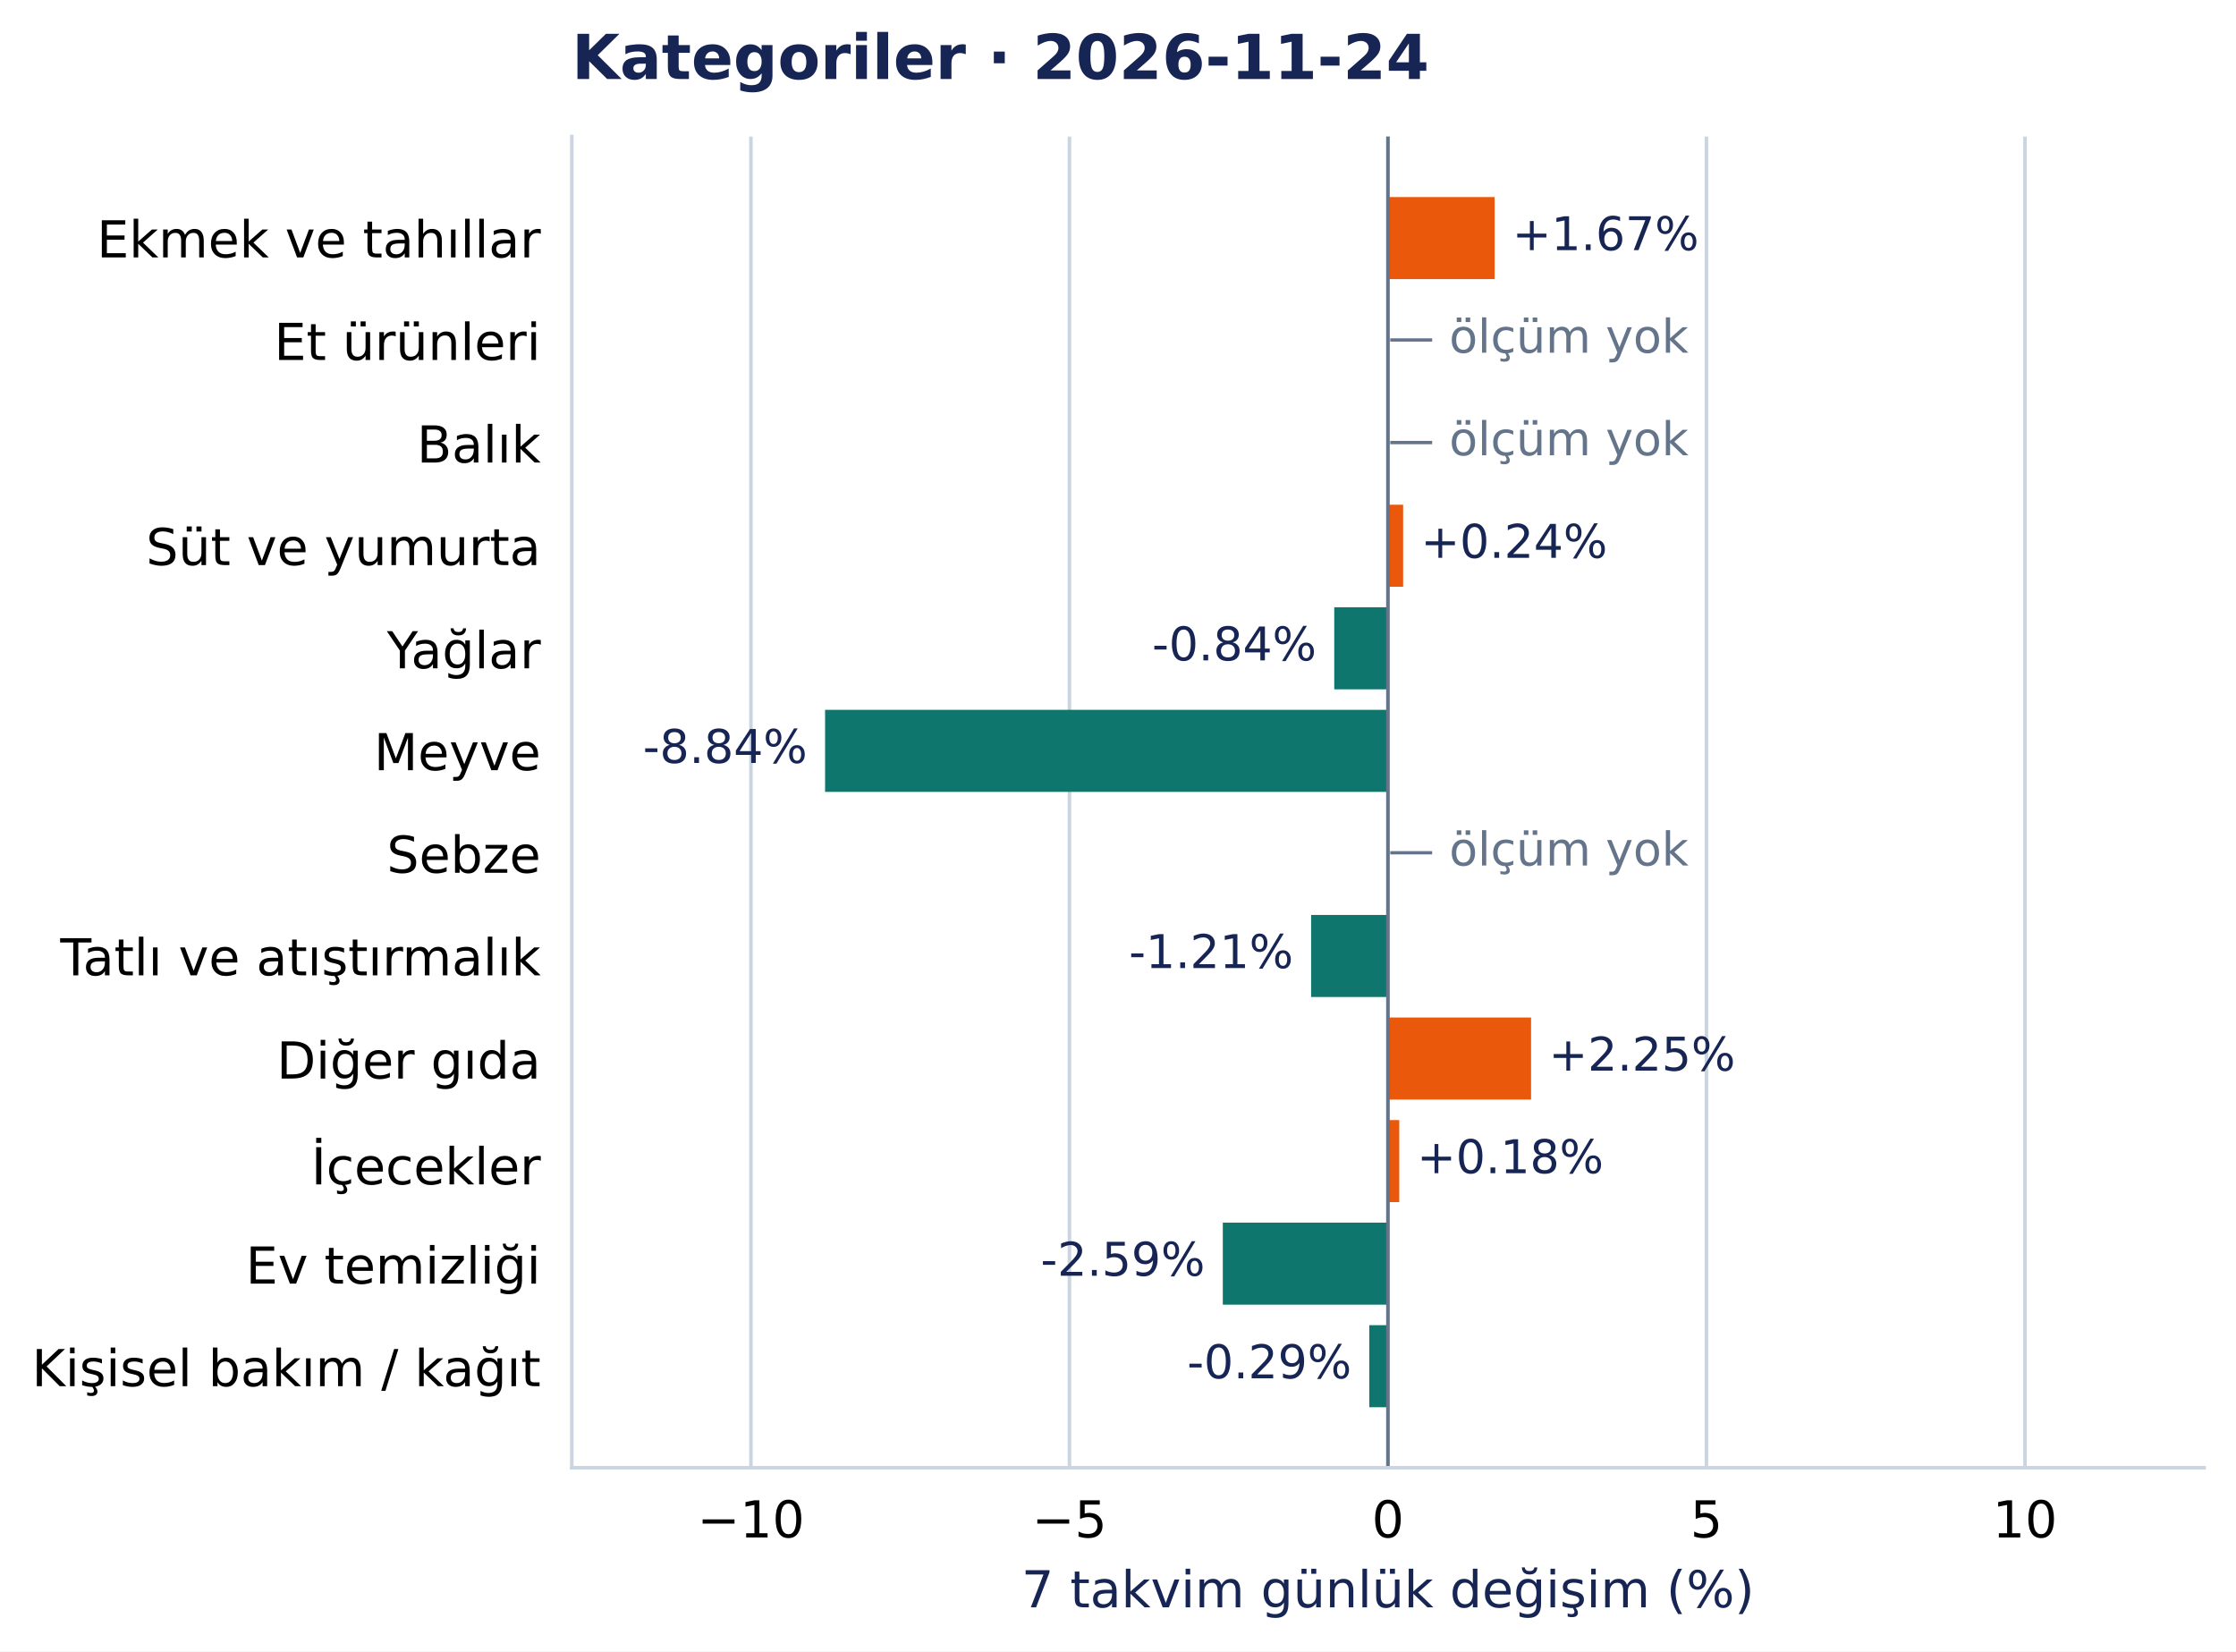
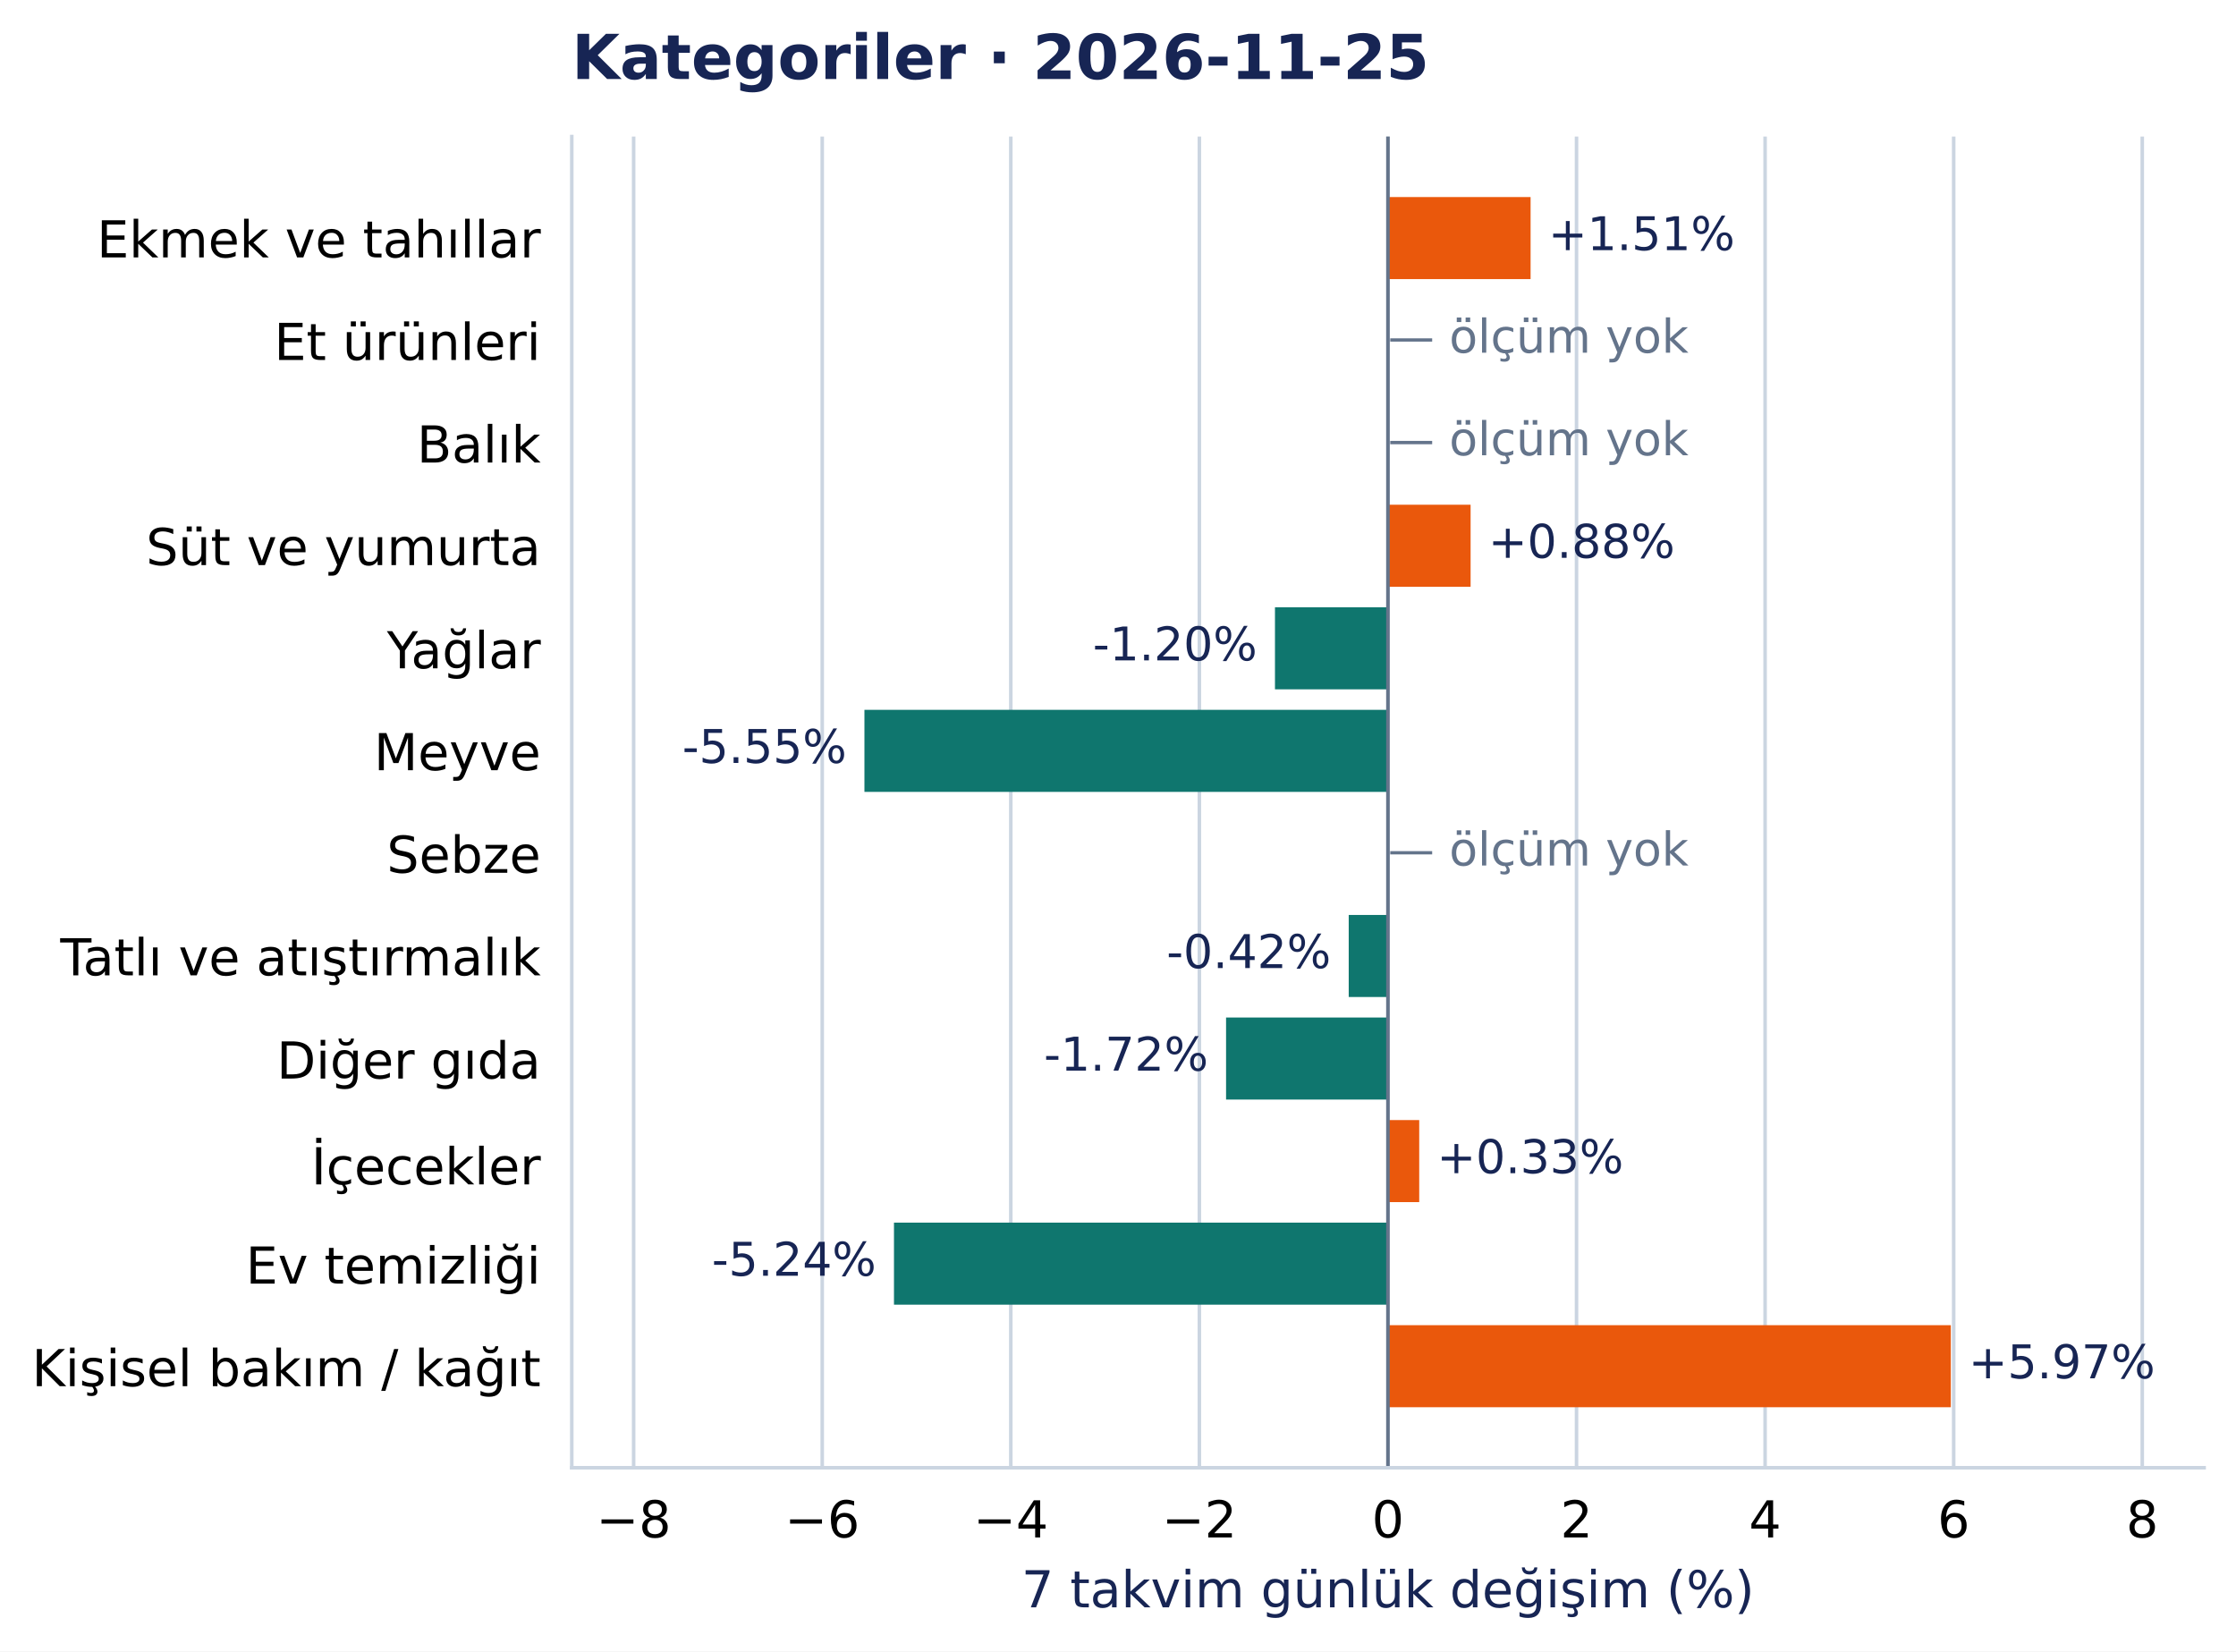
<svg xmlns="http://www.w3.org/2000/svg" width="504.998pt" height="372.97pt" viewBox="0 0 504.998 372.97" version="1.1">
  <defs>
    <style type="text/css">*{stroke-linejoin: round; stroke-linecap: butt}</style>
  </defs>
  <g id="figure_1">
    <g id="patch_1">
      <path d="M 0 372.97 L 504.998 372.97 L 504.998 0 L 0 0 z " style="fill: #ffffff" />
    </g>
    <g id="axes_1">
      <g id="patch_2">
        <path d="M 129.135 331.478 L 497.798 331.478 L 497.798 30.838 L 129.135 30.838 z " style="fill: #ffffff" />
      </g>
      <g id="matplotlib.axis_1">
        <g id="xtick_1">
          <g id="line2d_1">
-             <path d="M 169.599 331.478 L 169.599 30.838 " clip-path="url(#pcea90821e2)" style="fill: none; stroke: #cbd5e1; stroke-width: 0.8; stroke-linecap: square" />
+             <path d="M 143.108 331.478 L 143.108 30.838 " clip-path="url(#pcea90821e2)" style="fill: none; stroke: #cbd5e1; stroke-width: 0.8; stroke-linecap: square" />
          </g>
          <g id="line2d_2" />
          <g id="text_1">
-             <text style="font-size: 11.5px; font-family: 'DejaVu Sans', 'Bitstream Vera Sans', 'Computer Modern Sans Serif', 'Lucida Grande', 'Verdana', 'Geneva', 'Lucid', 'Arial', 'Helvetica', 'Avant Garde', sans-serif; text-anchor: middle" x="169.599" y="347.216" transform="rotate(-0 169.5985 347.2157)">−10</text>
+             <text style="font-size: 11.5px; font-family: 'DejaVu Sans', 'Bitstream Vera Sans', 'Computer Modern Sans Serif', 'Lucida Grande', 'Verdana', 'Geneva', 'Lucid', 'Arial', 'Helvetica', 'Avant Garde', sans-serif; text-anchor: middle" x="143.108" y="347.216" transform="rotate(-0 143.1082 347.2157)">−8</text>
          </g>
        </g>
        <g id="xtick_2">
          <g id="line2d_3">
-             <path d="M 241.533 331.478 L 241.533 30.838 " clip-path="url(#pcea90821e2)" style="fill: none; stroke: #cbd5e1; stroke-width: 0.8; stroke-linecap: square" />
+             <path d="M 185.698 331.478 L 185.698 30.838 " clip-path="url(#pcea90821e2)" style="fill: none; stroke: #cbd5e1; stroke-width: 0.8; stroke-linecap: square" />
          </g>
          <g id="line2d_4" />
          <g id="text_2">
-             <text style="font-size: 11.5px; font-family: 'DejaVu Sans', 'Bitstream Vera Sans', 'Computer Modern Sans Serif', 'Lucida Grande', 'Verdana', 'Geneva', 'Lucid', 'Arial', 'Helvetica', 'Avant Garde', sans-serif; text-anchor: middle" x="241.533" y="347.216" transform="rotate(-0 241.5325 347.2157)">−5</text>
+             <text style="font-size: 11.5px; font-family: 'DejaVu Sans', 'Bitstream Vera Sans', 'Computer Modern Sans Serif', 'Lucida Grande', 'Verdana', 'Geneva', 'Lucid', 'Arial', 'Helvetica', 'Avant Garde', sans-serif; text-anchor: middle" x="185.698" y="347.216" transform="rotate(-0 185.6978 347.2157)">−6</text>
          </g>
        </g>
        <g id="xtick_3">
          <g id="line2d_5">
-             <path d="M 313.467 331.478 L 313.467 30.838 " clip-path="url(#pcea90821e2)" style="fill: none; stroke: #cbd5e1; stroke-width: 0.8; stroke-linecap: square" />
+             <path d="M 228.287 331.478 L 228.287 30.838 " clip-path="url(#pcea90821e2)" style="fill: none; stroke: #cbd5e1; stroke-width: 0.8; stroke-linecap: square" />
          </g>
          <g id="line2d_6" />
          <g id="text_3">
-             <text style="font-size: 11.5px; font-family: 'DejaVu Sans', 'Bitstream Vera Sans', 'Computer Modern Sans Serif', 'Lucida Grande', 'Verdana', 'Geneva', 'Lucid', 'Arial', 'Helvetica', 'Avant Garde', sans-serif; text-anchor: middle" x="313.467" y="347.216" transform="rotate(-0 313.4666 347.2157)">0</text>
+             <text style="font-size: 11.5px; font-family: 'DejaVu Sans', 'Bitstream Vera Sans', 'Computer Modern Sans Serif', 'Lucida Grande', 'Verdana', 'Geneva', 'Lucid', 'Arial', 'Helvetica', 'Avant Garde', sans-serif; text-anchor: middle" x="228.287" y="347.216" transform="rotate(-0 228.2874 347.2157)">−4</text>
          </g>
        </g>
        <g id="xtick_4">
          <g id="line2d_7">
-             <path d="M 385.401 331.478 L 385.401 30.838 " clip-path="url(#pcea90821e2)" style="fill: none; stroke: #cbd5e1; stroke-width: 0.8; stroke-linecap: square" />
+             <path d="M 270.877 331.478 L 270.877 30.838 " clip-path="url(#pcea90821e2)" style="fill: none; stroke: #cbd5e1; stroke-width: 0.8; stroke-linecap: square" />
          </g>
          <g id="line2d_8" />
          <g id="text_4">
-             <text style="font-size: 11.5px; font-family: 'DejaVu Sans', 'Bitstream Vera Sans', 'Computer Modern Sans Serif', 'Lucida Grande', 'Verdana', 'Geneva', 'Lucid', 'Arial', 'Helvetica', 'Avant Garde', sans-serif; text-anchor: middle" x="385.401" y="347.216" transform="rotate(-0 385.4006 347.2157)">5</text>
+             <text style="font-size: 11.5px; font-family: 'DejaVu Sans', 'Bitstream Vera Sans', 'Computer Modern Sans Serif', 'Lucida Grande', 'Verdana', 'Geneva', 'Lucid', 'Arial', 'Helvetica', 'Avant Garde', sans-serif; text-anchor: middle" x="270.877" y="347.216" transform="rotate(-0 270.877 347.2157)">−2</text>
          </g>
        </g>
        <g id="xtick_5">
          <g id="line2d_9">
-             <path d="M 457.335 331.478 L 457.335 30.838 " clip-path="url(#pcea90821e2)" style="fill: none; stroke: #cbd5e1; stroke-width: 0.8; stroke-linecap: square" />
+             <path d="M 313.467 331.478 L 313.467 30.838 " clip-path="url(#pcea90821e2)" style="fill: none; stroke: #cbd5e1; stroke-width: 0.8; stroke-linecap: square" />
          </g>
          <g id="line2d_10" />
          <g id="text_5">
-             <text style="font-size: 11.5px; font-family: 'DejaVu Sans', 'Bitstream Vera Sans', 'Computer Modern Sans Serif', 'Lucida Grande', 'Verdana', 'Geneva', 'Lucid', 'Arial', 'Helvetica', 'Avant Garde', sans-serif; text-anchor: middle" x="457.335" y="347.216" transform="rotate(-0 457.3346 347.2157)">10</text>
-           </g>
-         </g>
-         <g id="text_6">
+             <text style="font-size: 11.5px; font-family: 'DejaVu Sans', 'Bitstream Vera Sans', 'Computer Modern Sans Serif', 'Lucida Grande', 'Verdana', 'Geneva', 'Lucid', 'Arial', 'Helvetica', 'Avant Garde', sans-serif; text-anchor: middle" x="313.467" y="347.216" transform="rotate(-0 313.4666 347.2157)">0</text>
+           </g>
+         </g>
+         <g id="xtick_6">
+           <g id="line2d_11">
+             <path d="M 356.056 331.478 L 356.056 30.838 " clip-path="url(#pcea90821e2)" style="fill: none; stroke: #cbd5e1; stroke-width: 0.8; stroke-linecap: square" />
+           </g>
+           <g id="line2d_12" />
+           <g id="text_6">
+             <text style="font-size: 11.5px; font-family: 'DejaVu Sans', 'Bitstream Vera Sans', 'Computer Modern Sans Serif', 'Lucida Grande', 'Verdana', 'Geneva', 'Lucid', 'Arial', 'Helvetica', 'Avant Garde', sans-serif; text-anchor: middle" x="356.056" y="347.216" transform="rotate(-0 356.0562 347.2157)">2</text>
+           </g>
+         </g>
+         <g id="xtick_7">
+           <g id="line2d_13">
+             <path d="M 398.646 331.478 L 398.646 30.838 " clip-path="url(#pcea90821e2)" style="fill: none; stroke: #cbd5e1; stroke-width: 0.8; stroke-linecap: square" />
+           </g>
+           <g id="line2d_14" />
+           <g id="text_7">
+             <text style="font-size: 11.5px; font-family: 'DejaVu Sans', 'Bitstream Vera Sans', 'Computer Modern Sans Serif', 'Lucida Grande', 'Verdana', 'Geneva', 'Lucid', 'Arial', 'Helvetica', 'Avant Garde', sans-serif; text-anchor: middle" x="398.646" y="347.216" transform="rotate(-0 398.6457 347.2157)">4</text>
+           </g>
+         </g>
+         <g id="xtick_8">
+           <g id="line2d_15">
+             <path d="M 441.235 331.478 L 441.235 30.838 " clip-path="url(#pcea90821e2)" style="fill: none; stroke: #cbd5e1; stroke-width: 0.8; stroke-linecap: square" />
+           </g>
+           <g id="line2d_16" />
+           <g id="text_8">
+             <text style="font-size: 11.5px; font-family: 'DejaVu Sans', 'Bitstream Vera Sans', 'Computer Modern Sans Serif', 'Lucida Grande', 'Verdana', 'Geneva', 'Lucid', 'Arial', 'Helvetica', 'Avant Garde', sans-serif; text-anchor: middle" x="441.235" y="347.216" transform="rotate(-0 441.2353 347.2157)">6</text>
+           </g>
+         </g>
+         <g id="xtick_9">
+           <g id="line2d_17">
+             <path d="M 483.825 331.478 L 483.825 30.838 " clip-path="url(#pcea90821e2)" style="fill: none; stroke: #cbd5e1; stroke-width: 0.8; stroke-linecap: square" />
+           </g>
+           <g id="line2d_18" />
+           <g id="text_9">
+             <text style="font-size: 11.5px; font-family: 'DejaVu Sans', 'Bitstream Vera Sans', 'Computer Modern Sans Serif', 'Lucida Grande', 'Verdana', 'Geneva', 'Lucid', 'Arial', 'Helvetica', 'Avant Garde', sans-serif; text-anchor: middle" x="483.825" y="347.216" transform="rotate(-0 483.8249 347.2157)">8</text>
+           </g>
+         </g>
+         <g id="text_10">
          <text style="font-size: 11.5px; font-family: 'DejaVu Sans', 'Bitstream Vera Sans', 'Computer Modern Sans Serif', 'Lucida Grande', 'Verdana', 'Geneva', 'Lucid', 'Arial', 'Helvetica', 'Avant Garde', sans-serif; text-anchor: middle; fill: #172554" x="313.467" y="363.008" transform="rotate(-0 313.4666 363.0077)">7 takvim günlük değişim (%)</text>
        </g>
      </g>
      <g id="matplotlib.axis_2">
        <g id="ytick_1">
-           <g id="line2d_11" />
-           <g id="text_7">
+           <g id="line2d_19" />
+           <g id="text_11">
            <text style="font-size: 11.5px; font-family: 'DejaVu Sans', 'Bitstream Vera Sans', 'Computer Modern Sans Serif', 'Lucida Grande', 'Verdana', 'Geneva', 'Lucid', 'Arial', 'Helvetica', 'Avant Garde', sans-serif; text-anchor: end" x="122.135" y="58.137" transform="rotate(-0 122.1353 58.13713)">Ekmek ve tahıllar</text>
          </g>
        </g>
        <g id="ytick_2">
-           <g id="line2d_12" />
-           <g id="text_8">
+           <g id="line2d_20" />
+           <g id="text_12">
            <text style="font-size: 11.5px; font-family: 'DejaVu Sans', 'Bitstream Vera Sans', 'Computer Modern Sans Serif', 'Lucida Grande', 'Verdana', 'Geneva', 'Lucid', 'Arial', 'Helvetica', 'Avant Garde', sans-serif; text-anchor: end" x="122.135" y="81.299" transform="rotate(-0 122.1353 81.29896)">Et ürünleri</text>
          </g>
        </g>
        <g id="ytick_3">
-           <g id="line2d_13" />
-           <g id="text_9">
+           <g id="line2d_21" />
+           <g id="text_13">
            <text style="font-size: 11.5px; font-family: 'DejaVu Sans', 'Bitstream Vera Sans', 'Computer Modern Sans Serif', 'Lucida Grande', 'Verdana', 'Geneva', 'Lucid', 'Arial', 'Helvetica', 'Avant Garde', sans-serif; text-anchor: end" x="122.135" y="104.461" transform="rotate(-0 122.1353 104.4608)">Balık</text>
          </g>
        </g>
        <g id="ytick_4">
-           <g id="line2d_14" />
-           <g id="text_10">
+           <g id="line2d_22" />
+           <g id="text_14">
            <text style="font-size: 11.5px; font-family: 'DejaVu Sans', 'Bitstream Vera Sans', 'Computer Modern Sans Serif', 'Lucida Grande', 'Verdana', 'Geneva', 'Lucid', 'Arial', 'Helvetica', 'Avant Garde', sans-serif; text-anchor: end" x="122.135" y="127.622" transform="rotate(-0 122.1353 127.6222)">Süt ve yumurta</text>
          </g>
        </g>
        <g id="ytick_5">
-           <g id="line2d_15" />
-           <g id="text_11">
+           <g id="line2d_23" />
+           <g id="text_15">
            <text style="font-size: 11.5px; font-family: 'DejaVu Sans', 'Bitstream Vera Sans', 'Computer Modern Sans Serif', 'Lucida Grande', 'Verdana', 'Geneva', 'Lucid', 'Arial', 'Helvetica', 'Avant Garde', sans-serif; text-anchor: end" x="122.135" y="150.93" transform="rotate(-0 122.1353 150.93)">Yağlar</text>
          </g>
        </g>
        <g id="ytick_6">
-           <g id="line2d_16" />
-           <g id="text_12">
+           <g id="line2d_24" />
+           <g id="text_16">
            <text style="font-size: 11.5px; font-family: 'DejaVu Sans', 'Bitstream Vera Sans', 'Computer Modern Sans Serif', 'Lucida Grande', 'Verdana', 'Geneva', 'Lucid', 'Arial', 'Helvetica', 'Avant Garde', sans-serif; text-anchor: end" x="122.135" y="173.946" transform="rotate(-0 122.1353 173.9458)">Meyve</text>
          </g>
        </g>
        <g id="ytick_7">
-           <g id="line2d_17" />
-           <g id="text_13">
+           <g id="line2d_25" />
+           <g id="text_17">
            <text style="font-size: 11.5px; font-family: 'DejaVu Sans', 'Bitstream Vera Sans', 'Computer Modern Sans Serif', 'Lucida Grande', 'Verdana', 'Geneva', 'Lucid', 'Arial', 'Helvetica', 'Avant Garde', sans-serif; text-anchor: end" x="122.135" y="197.108" transform="rotate(-0 122.1353 197.1081)">Sebze</text>
          </g>
        </g>
        <g id="ytick_8">
-           <g id="line2d_18" />
-           <g id="text_14">
+           <g id="line2d_26" />
+           <g id="text_18">
            <text style="font-size: 11.5px; font-family: 'DejaVu Sans', 'Bitstream Vera Sans', 'Computer Modern Sans Serif', 'Lucida Grande', 'Verdana', 'Geneva', 'Lucid', 'Arial', 'Helvetica', 'Avant Garde', sans-serif; text-anchor: end" x="122.135" y="220.27" transform="rotate(-0 122.1353 220.27)">Tatlı ve atıştırmalık</text>
          </g>
        </g>
        <g id="ytick_9">
-           <g id="line2d_19" />
-           <g id="text_15">
+           <g id="line2d_27" />
+           <g id="text_19">
            <text style="font-size: 11.5px; font-family: 'DejaVu Sans', 'Bitstream Vera Sans', 'Computer Modern Sans Serif', 'Lucida Grande', 'Verdana', 'Geneva', 'Lucid', 'Arial', 'Helvetica', 'Avant Garde', sans-serif; text-anchor: end" x="122.135" y="243.577" transform="rotate(-0 122.1353 243.5773)">Diğer gıda</text>
          </g>
        </g>
        <g id="ytick_10">
-           <g id="line2d_20" />
-           <g id="text_16">
+           <g id="line2d_28" />
+           <g id="text_20">
            <text style="font-size: 11.5px; font-family: 'DejaVu Sans', 'Bitstream Vera Sans', 'Computer Modern Sans Serif', 'Lucida Grande', 'Verdana', 'Geneva', 'Lucid', 'Arial', 'Helvetica', 'Avant Garde', sans-serif; text-anchor: end" x="122.135" y="267.48" transform="rotate(-0 122.1353 267.4804)">İçecekler</text>
          </g>
        </g>
        <g id="ytick_11">
-           <g id="line2d_21" />
-           <g id="text_17">
+           <g id="line2d_29" />
+           <g id="text_21">
            <text style="font-size: 11.5px; font-family: 'DejaVu Sans', 'Bitstream Vera Sans', 'Computer Modern Sans Serif', 'Lucida Grande', 'Verdana', 'Geneva', 'Lucid', 'Arial', 'Helvetica', 'Avant Garde', sans-serif; text-anchor: end" x="122.135" y="289.901" transform="rotate(-0 122.1353 289.901)">Ev temizliği</text>
          </g>
        </g>
        <g id="ytick_12">
-           <g id="line2d_22" />
-           <g id="text_18">
+           <g id="line2d_30" />
+           <g id="text_22">
            <text style="font-size: 11.5px; font-family: 'DejaVu Sans', 'Bitstream Vera Sans', 'Computer Modern Sans Serif', 'Lucida Grande', 'Verdana', 'Geneva', 'Lucid', 'Arial', 'Helvetica', 'Avant Garde', sans-serif; text-anchor: end" x="122.135" y="313.063" transform="rotate(-0 122.1353 313.0628)">Kişisel bakım / kağıt</text>
          </g>
        </g>
      </g>
      <g id="patch_3">
-         <path d="M 313.467 44.503 L 337.56 44.503 L 337.56 63.033 L 313.467 63.033 z " clip-path="url(#pcea90821e2)" style="fill: #ea580c" />
+         <path d="M 313.467 44.503 L 345.681 44.503 L 345.681 63.033 L 313.467 63.033 z " clip-path="url(#pcea90821e2)" style="fill: #ea580c" />
      </g>
      <g id="patch_4">
-         <path d="M 313.467 113.989 L 316.895 113.989 L 316.895 132.518 L 313.467 132.518 z " clip-path="url(#pcea90821e2)" style="fill: #ea580c" />
+         <path d="M 313.467 113.989 L 332.133 113.989 L 332.133 132.518 L 313.467 132.518 z " clip-path="url(#pcea90821e2)" style="fill: #ea580c" />
      </g>
      <g id="patch_5">
-         <path d="M 313.467 137.151 L 301.337 137.151 L 301.337 155.68 L 313.467 155.68 z " clip-path="url(#pcea90821e2)" style="fill: #0f766e" />
+         <path d="M 313.467 137.151 L 287.951 137.151 L 287.951 155.68 L 313.467 155.68 z " clip-path="url(#pcea90821e2)" style="fill: #0f766e" />
      </g>
      <g id="patch_6">
-         <path d="M 313.467 160.312 L 186.342 160.312 L 186.342 178.842 L 313.467 178.842 z " clip-path="url(#pcea90821e2)" style="fill: #0f766e" />
+         <path d="M 313.467 160.312 L 195.231 160.312 L 195.231 178.842 L 313.467 178.842 z " clip-path="url(#pcea90821e2)" style="fill: #0f766e" />
      </g>
      <g id="patch_7">
-         <path d="M 313.467 206.636 L 296.111 206.636 L 296.111 225.166 L 313.467 225.166 z " clip-path="url(#pcea90821e2)" style="fill: #0f766e" />
+         <path d="M 313.467 206.636 L 304.606 206.636 L 304.606 225.166 L 313.467 225.166 z " clip-path="url(#pcea90821e2)" style="fill: #0f766e" />
      </g>
      <g id="patch_8">
-         <path d="M 313.467 229.798 L 345.79 229.798 L 345.79 248.327 L 313.467 248.327 z " clip-path="url(#pcea90821e2)" style="fill: #ea580c" />
+         <path d="M 313.467 229.798 L 276.905 229.798 L 276.905 248.327 L 313.467 248.327 z " clip-path="url(#pcea90821e2)" style="fill: #0f766e" />
      </g>
      <g id="patch_9">
-         <path d="M 313.467 252.96 L 316.022 252.96 L 316.022 271.489 L 313.467 271.489 z " clip-path="url(#pcea90821e2)" style="fill: #ea580c" />
+         <path d="M 313.467 252.96 L 320.529 252.96 L 320.529 271.489 L 313.467 271.489 z " clip-path="url(#pcea90821e2)" style="fill: #ea580c" />
      </g>
      <g id="patch_10">
-         <path d="M 313.467 276.122 L 276.169 276.122 L 276.169 294.651 L 313.467 294.651 z " clip-path="url(#pcea90821e2)" style="fill: #0f766e" />
+         <path d="M 313.467 276.122 L 201.903 276.122 L 201.903 294.651 L 313.467 294.651 z " clip-path="url(#pcea90821e2)" style="fill: #0f766e" />
      </g>
      <g id="patch_11">
-         <path d="M 313.467 299.283 L 309.256 299.283 L 309.256 317.813 L 313.467 317.813 z " clip-path="url(#pcea90821e2)" style="fill: #0f766e" />
-       </g>
-       <g id="line2d_23">
+         <path d="M 313.467 299.283 L 440.592 299.283 L 440.592 317.813 L 313.467 317.813 z " clip-path="url(#pcea90821e2)" style="fill: #ea580c" />
+       </g>
+       <g id="line2d_31">
        <path d="M 313.467 331.478 L 313.467 30.838 " clip-path="url(#pcea90821e2)" style="fill: none; stroke: #64748b; stroke-width: 0.8; stroke-linecap: square" />
      </g>
      <g id="patch_12">
        <path d="M 129.135 331.478 L 129.135 30.838 " style="fill: none; stroke: #cbd5e1; stroke-width: 0.8; stroke-linejoin: miter; stroke-linecap: square" />
      </g>
      <g id="patch_13">
        <path d="M 129.135 331.478 L 497.798 331.478 " style="fill: none; stroke: #cbd5e1; stroke-width: 0.8; stroke-linejoin: miter; stroke-linecap: square" />
      </g>
-       <g id="text_19">
-         <text style="font-size: 10.5px; font-family: 'DejaVu Sans', 'Bitstream Vera Sans', 'Computer Modern Sans Serif', 'Lucida Grande', 'Verdana', 'Geneva', 'Lucid', 'Arial', 'Helvetica', 'Avant Garde', sans-serif; text-anchor: start; fill: #172554" x="341.56" y="56.496" transform="rotate(-0 341.5597 56.49557)">+1.67%</text>
-       </g>
-       <g id="text_20">
+       <g id="text_23">
+         <text style="font-size: 10.5px; font-family: 'DejaVu Sans', 'Bitstream Vera Sans', 'Computer Modern Sans Serif', 'Lucida Grande', 'Verdana', 'Geneva', 'Lucid', 'Arial', 'Helvetica', 'Avant Garde', sans-serif; text-anchor: start; fill: #172554" x="349.681" y="56.496" transform="rotate(-0 349.6808 56.49557)">+1.51%</text>
+       </g>
+       <g id="text_24">
        <text style="font-size: 10.5px; font-family: 'DejaVu Sans', 'Bitstream Vera Sans', 'Computer Modern Sans Serif', 'Lucida Grande', 'Verdana', 'Geneva', 'Lucid', 'Arial', 'Helvetica', 'Avant Garde', sans-serif; text-anchor: start; fill: #64748b" x="313.467" y="79.658" transform="rotate(-0 313.4666 79.65781)">  — ölçüm yok</text>
      </g>
-       <g id="text_21">
+       <g id="text_25">
        <text style="font-size: 10.5px; font-family: 'DejaVu Sans', 'Bitstream Vera Sans', 'Computer Modern Sans Serif', 'Lucida Grande', 'Verdana', 'Geneva', 'Lucid', 'Arial', 'Helvetica', 'Avant Garde', sans-serif; text-anchor: start; fill: #64748b" x="313.467" y="102.82" transform="rotate(-0 313.4666 102.8196)">  — ölçüm yok</text>
      </g>
-       <g id="text_22">
-         <text style="font-size: 10.5px; font-family: 'DejaVu Sans', 'Bitstream Vera Sans', 'Computer Modern Sans Serif', 'Lucida Grande', 'Verdana', 'Geneva', 'Lucid', 'Arial', 'Helvetica', 'Avant Garde', sans-serif; text-anchor: start; fill: #172554" x="320.895" y="125.981" transform="rotate(-0 320.8955 125.9811)">+0.24%</text>
-       </g>
-       <g id="text_23">
-         <text style="font-size: 10.5px; font-family: 'DejaVu Sans', 'Bitstream Vera Sans', 'Computer Modern Sans Serif', 'Lucida Grande', 'Verdana', 'Geneva', 'Lucid', 'Arial', 'Helvetica', 'Avant Garde', sans-serif; text-anchor: end; fill: #172554" x="297.337" y="149.143" transform="rotate(-0 297.3366 149.1429)">-0.84%</text>
-       </g>
-       <g id="text_24">
-         <text style="font-size: 10.5px; font-family: 'DejaVu Sans', 'Bitstream Vera Sans', 'Computer Modern Sans Serif', 'Lucida Grande', 'Verdana', 'Geneva', 'Lucid', 'Arial', 'Helvetica', 'Avant Garde', sans-serif; text-anchor: end; fill: #172554" x="182.342" y="172.305" transform="rotate(-0 182.3416 172.3047)">-8.84%</text>
-       </g>
-       <g id="text_25">
+       <g id="text_26">
+         <text style="font-size: 10.5px; font-family: 'DejaVu Sans', 'Bitstream Vera Sans', 'Computer Modern Sans Serif', 'Lucida Grande', 'Verdana', 'Geneva', 'Lucid', 'Arial', 'Helvetica', 'Avant Garde', sans-serif; text-anchor: start; fill: #172554" x="336.133" y="125.981" transform="rotate(-0 336.1326 125.9811)">+0.88%</text>
+       </g>
+       <g id="text_27">
+         <text style="font-size: 10.5px; font-family: 'DejaVu Sans', 'Bitstream Vera Sans', 'Computer Modern Sans Serif', 'Lucida Grande', 'Verdana', 'Geneva', 'Lucid', 'Arial', 'Helvetica', 'Avant Garde', sans-serif; text-anchor: end; fill: #172554" x="283.951" y="149.143" transform="rotate(-0 283.9512 149.1429)">-1.20%</text>
+       </g>
+       <g id="text_28">
+         <text style="font-size: 10.5px; font-family: 'DejaVu Sans', 'Bitstream Vera Sans', 'Computer Modern Sans Serif', 'Lucida Grande', 'Verdana', 'Geneva', 'Lucid', 'Arial', 'Helvetica', 'Avant Garde', sans-serif; text-anchor: end; fill: #172554" x="191.231" y="172.305" transform="rotate(-0 191.2309 172.3047)">-5.55%</text>
+       </g>
+       <g id="text_29">
        <text style="font-size: 10.5px; font-family: 'DejaVu Sans', 'Bitstream Vera Sans', 'Computer Modern Sans Serif', 'Lucida Grande', 'Verdana', 'Geneva', 'Lucid', 'Arial', 'Helvetica', 'Avant Garde', sans-serif; text-anchor: start; fill: #64748b" x="313.467" y="195.467" transform="rotate(-0 313.4666 195.467)">  — ölçüm yok</text>
      </g>
-       <g id="text_26">
-         <text style="font-size: 10.5px; font-family: 'DejaVu Sans', 'Bitstream Vera Sans', 'Computer Modern Sans Serif', 'Lucida Grande', 'Verdana', 'Geneva', 'Lucid', 'Arial', 'Helvetica', 'Avant Garde', sans-serif; text-anchor: end; fill: #172554" x="292.111" y="218.628" transform="rotate(-0 292.1108 218.6284)">-1.21%</text>
-       </g>
-       <g id="text_27">
-         <text style="font-size: 10.5px; font-family: 'DejaVu Sans', 'Bitstream Vera Sans', 'Computer Modern Sans Serif', 'Lucida Grande', 'Verdana', 'Geneva', 'Lucid', 'Arial', 'Helvetica', 'Avant Garde', sans-serif; text-anchor: start; fill: #172554" x="349.79" y="241.79" transform="rotate(-0 349.7904 241.7902)">+2.25%</text>
-       </g>
-       <g id="text_28">
-         <text style="font-size: 10.5px; font-family: 'DejaVu Sans', 'Bitstream Vera Sans', 'Computer Modern Sans Serif', 'Lucida Grande', 'Verdana', 'Geneva', 'Lucid', 'Arial', 'Helvetica', 'Avant Garde', sans-serif; text-anchor: start; fill: #172554" x="320.022" y="264.952" transform="rotate(-0 320.0218 264.9521)">+0.18%</text>
-       </g>
-       <g id="text_29">
-         <text style="font-size: 10.5px; font-family: 'DejaVu Sans', 'Bitstream Vera Sans', 'Computer Modern Sans Serif', 'Lucida Grande', 'Verdana', 'Geneva', 'Lucid', 'Arial', 'Helvetica', 'Avant Garde', sans-serif; text-anchor: end; fill: #172554" x="272.169" y="288.114" transform="rotate(-0 272.169 288.1139)">-2.59%</text>
-       </g>
      <g id="text_30">
-         <text style="font-size: 10.5px; font-family: 'DejaVu Sans', 'Bitstream Vera Sans', 'Computer Modern Sans Serif', 'Lucida Grande', 'Verdana', 'Geneva', 'Lucid', 'Arial', 'Helvetica', 'Avant Garde', sans-serif; text-anchor: end; fill: #172554" x="305.256" y="311.276" transform="rotate(-0 305.2557 311.2757)">-0.29%</text>
+         <text style="font-size: 10.5px; font-family: 'DejaVu Sans', 'Bitstream Vera Sans', 'Computer Modern Sans Serif', 'Lucida Grande', 'Verdana', 'Geneva', 'Lucid', 'Arial', 'Helvetica', 'Avant Garde', sans-serif; text-anchor: end; fill: #172554" x="300.606" y="218.628" transform="rotate(-0 300.6058 218.6284)">-0.42%</text>
      </g>
      <g id="text_31">
-         <text style="font-weight: 700; font-size: 14px; font-family: 'DejaVu Sans', 'Bitstream Vera Sans', 'Computer Modern Sans Serif', 'Lucida Grande', 'Verdana', 'Geneva', 'Lucid', 'Arial', 'Helvetica', 'Avant Garde', sans-serif; text-anchor: start; fill: #172554" x="129.135" y="17.838" transform="rotate(-0 129.1353 17.83781)">Kategoriler · 2026-11-24</text>
+         <text style="font-size: 10.5px; font-family: 'DejaVu Sans', 'Bitstream Vera Sans', 'Computer Modern Sans Serif', 'Lucida Grande', 'Verdana', 'Geneva', 'Lucid', 'Arial', 'Helvetica', 'Avant Garde', sans-serif; text-anchor: end; fill: #172554" x="272.905" y="241.79" transform="rotate(-0 272.9048 241.7902)">-1.72%</text>
+       </g>
+       <g id="text_32">
+         <text style="font-size: 10.5px; font-family: 'DejaVu Sans', 'Bitstream Vera Sans', 'Computer Modern Sans Serif', 'Lucida Grande', 'Verdana', 'Geneva', 'Lucid', 'Arial', 'Helvetica', 'Avant Garde', sans-serif; text-anchor: start; fill: #172554" x="324.529" y="264.952" transform="rotate(-0 324.5288 264.9521)">+0.33%</text>
+       </g>
+       <g id="text_33">
+         <text style="font-size: 10.5px; font-family: 'DejaVu Sans', 'Bitstream Vera Sans', 'Computer Modern Sans Serif', 'Lucida Grande', 'Verdana', 'Geneva', 'Lucid', 'Arial', 'Helvetica', 'Avant Garde', sans-serif; text-anchor: end; fill: #172554" x="197.903" y="288.114" transform="rotate(-0 197.903 288.1139)">-5.24%</text>
+       </g>
+       <g id="text_34">
+         <text style="font-size: 10.5px; font-family: 'DejaVu Sans', 'Bitstream Vera Sans', 'Computer Modern Sans Serif', 'Lucida Grande', 'Verdana', 'Geneva', 'Lucid', 'Arial', 'Helvetica', 'Avant Garde', sans-serif; text-anchor: start; fill: #172554" x="444.592" y="311.276" transform="rotate(-0 444.5916 311.2757)">+5.97%</text>
+       </g>
+       <g id="text_35">
+         <text style="font-weight: 700; font-size: 14px; font-family: 'DejaVu Sans', 'Bitstream Vera Sans', 'Computer Modern Sans Serif', 'Lucida Grande', 'Verdana', 'Geneva', 'Lucid', 'Arial', 'Helvetica', 'Avant Garde', sans-serif; text-anchor: start; fill: #172554" x="129.135" y="17.838" transform="rotate(-0 129.1353 17.83781)">Kategoriler · 2026-11-25</text>
      </g>
    </g>
  </g>
  <defs>
    <clipPath id="pcea90821e2">
      <rect x="129.135" y="30.838" width="368.663" height="300.641" />
    </clipPath>
  </defs>
</svg>
